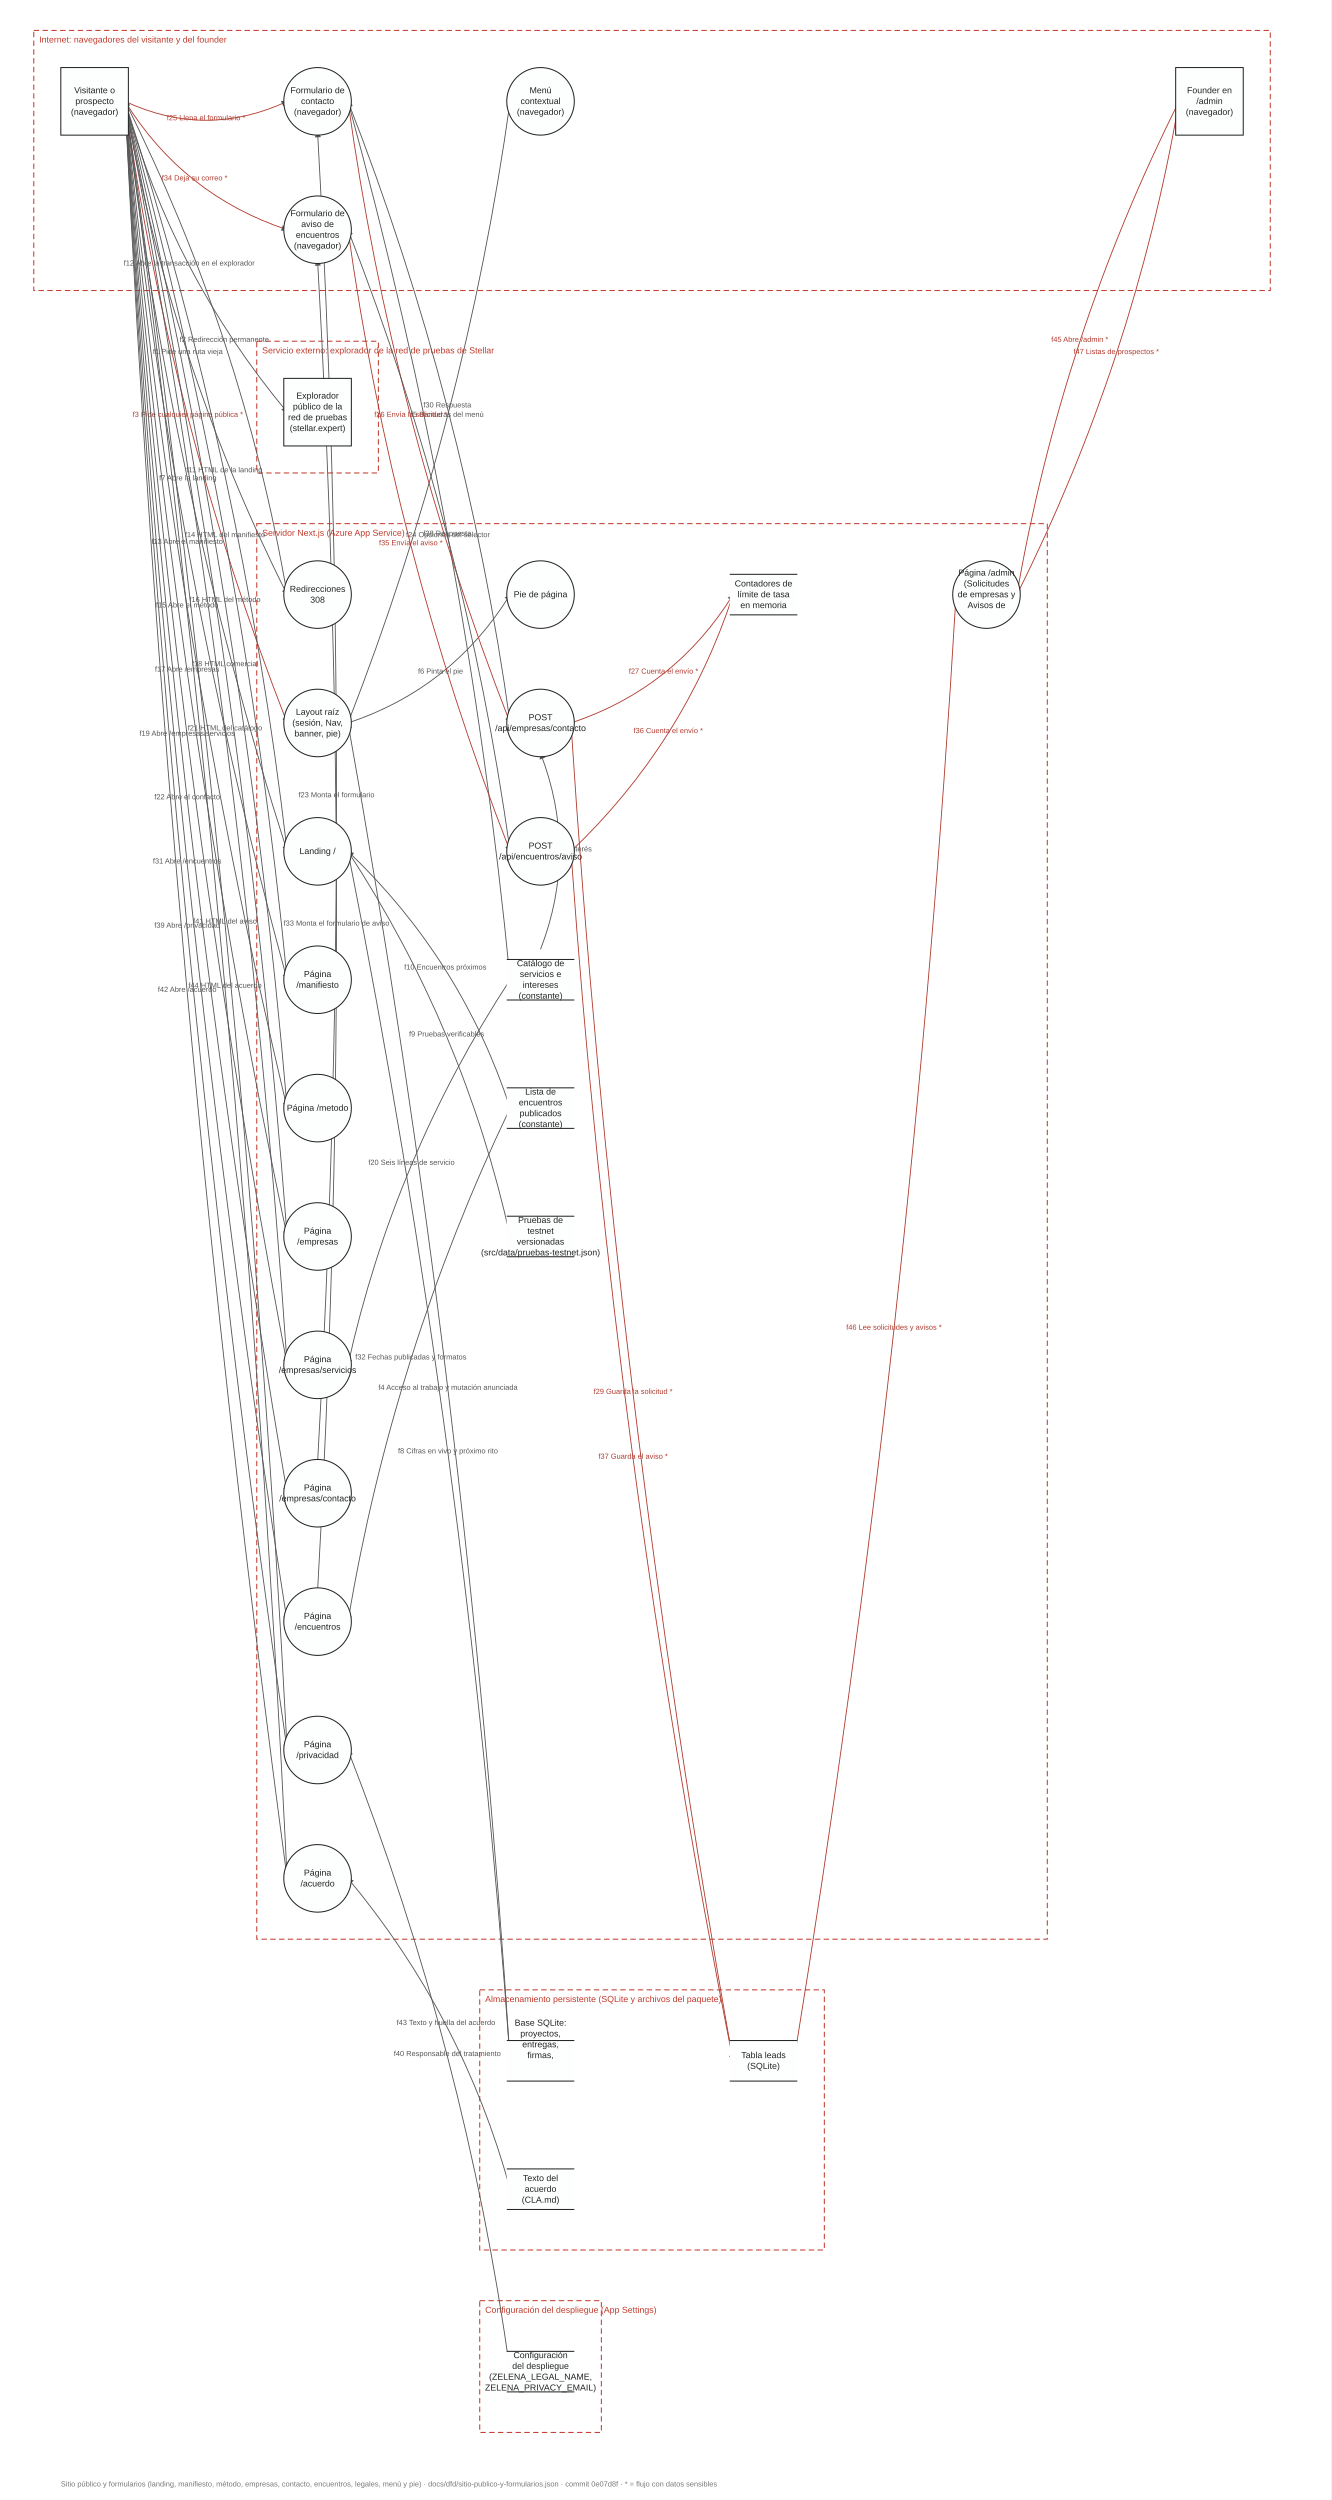
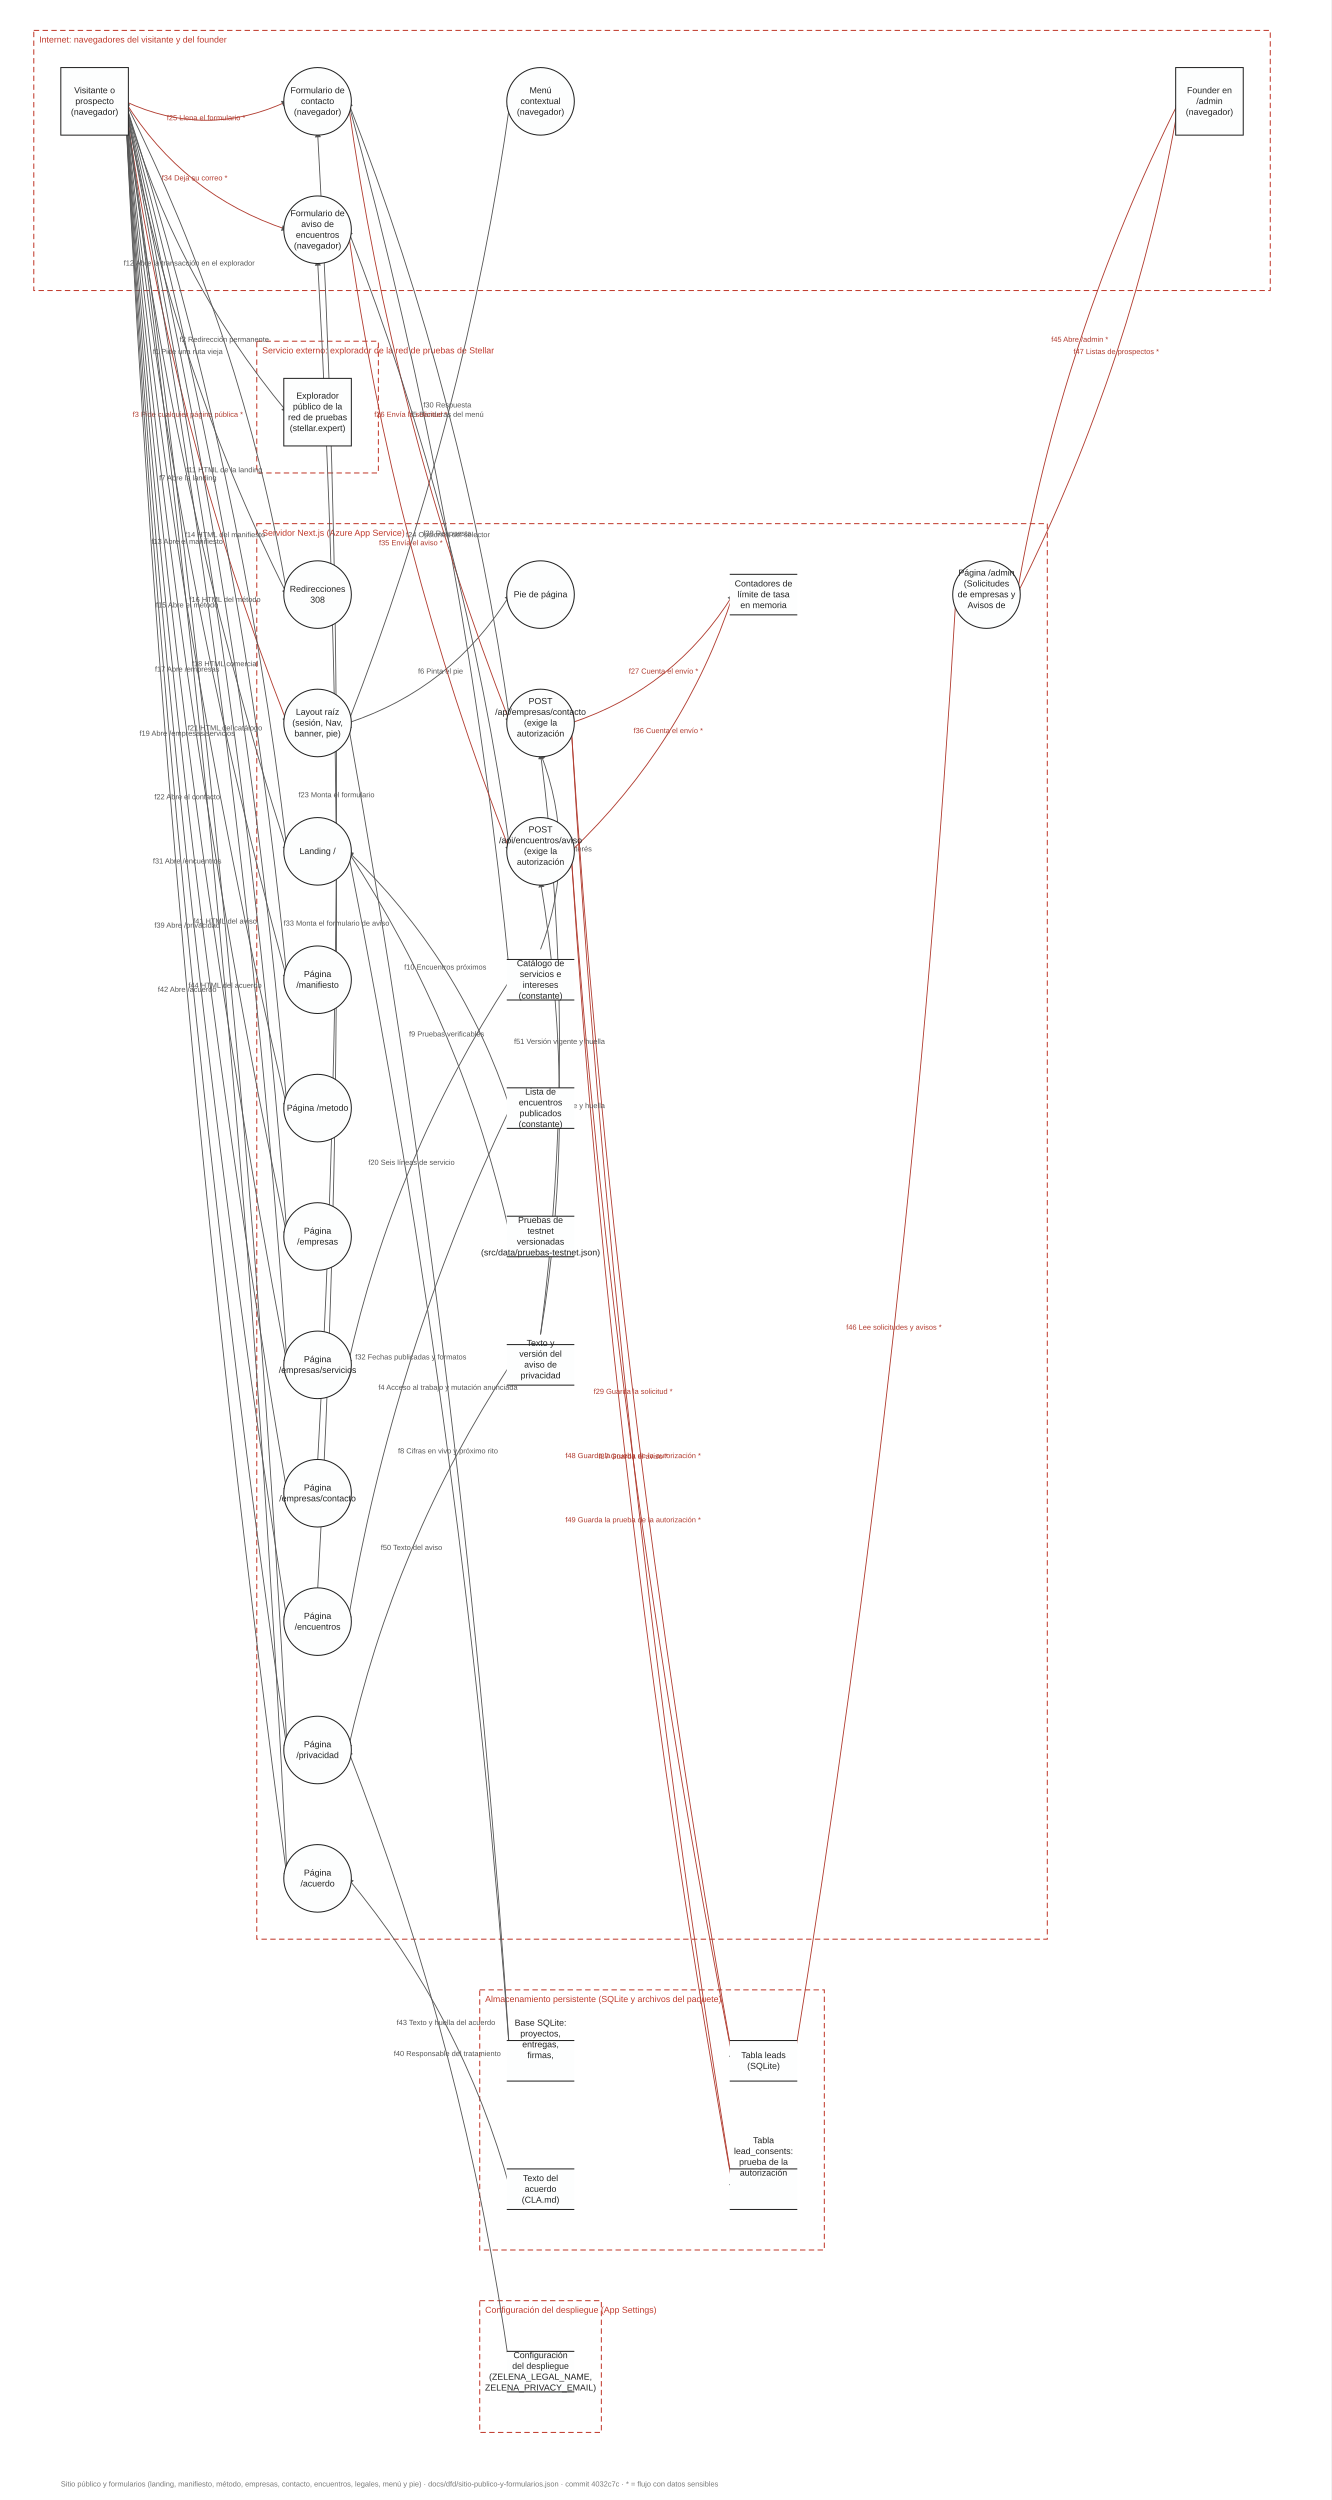
<svg xmlns="http://www.w3.org/2000/svg" viewBox="0 0 1970 3700" width="1970" height="3700" font-family="Segoe UI, Arial, sans-serif" font-size="13">
  <defs>
    <marker id="punta" viewBox="0 0 10 10" refX="9" refY="5" markerWidth="7" markerHeight="7" orient="auto-start-reverse">
      <path d="M0,0 L10,5 L0,10 z" fill="#555" />
    </marker>
  </defs>
  <rect width="1970" height="3700" fill="#ffffff" />
  <rect x="50" y="45" width="1830" height="385" fill="none" stroke="#c0392b" stroke-width="1.5" stroke-dasharray="8 5" />
  <text x="58" y="63" fill="#c0392b">Internet: navegadores del visitante y del founder</text>
  <rect x="380" y="505" width="180" height="195" fill="none" stroke="#c0392b" stroke-width="1.5" stroke-dasharray="8 5" />
  <text x="388" y="523" fill="#c0392b">Servicio externo: explorador de la red de pruebas de Stellar</text>
  <rect x="380" y="775" width="1170" height="2095" fill="none" stroke="#c0392b" stroke-width="1.5" stroke-dasharray="8 5" />
  <text x="388" y="793" fill="#c0392b">Servidor Next.js (Azure App Service)</text>
  <rect x="710" y="2945" width="510" height="385" fill="none" stroke="#c0392b" stroke-width="1.5" stroke-dasharray="8 5" />
  <text x="718" y="2963" fill="#c0392b">Almacenamiento persistente (SQLite y archivos del paquete)</text>
  <rect x="710" y="3405" width="180" height="195" fill="none" stroke="#c0392b" stroke-width="1.5" stroke-dasharray="8 5" />
  <text x="718" y="3423" fill="#c0392b">Configuración del despliegue (App Settings)</text>
  <path d="M185,150 Q251,533 425,880" fill="none" stroke="#555" stroke-width="1.3" marker-end="url(#punta)" />
  <text x="278" y="524" text-anchor="middle" font-size="11" fill="#555">f1 Pide una ruta vieja</text>
  <path d="M425,880 Q359,497 185,150" fill="none" stroke="#555" stroke-width="1.3" marker-end="url(#punta)" />
  <text x="332" y="506" text-anchor="middle" font-size="11" fill="#555">f2 Redirección permanente</text>
  <path d="M185,150 Q251,624 425,1070" fill="none" stroke="#b03a2e" stroke-width="1.3" marker-end="url(#punta)" />
  <text x="278" y="617" text-anchor="middle" font-size="11" fill="#b03a2e">f3 Pide cualquier página pública *</text>
  <path d="M755,3050 Q691,2054 515,1070" fill="none" stroke="#555" stroke-width="1.3" marker-end="url(#punta)" />
  <text x="663" y="2057" text-anchor="middle" font-size="11" fill="#555">f4 Acceso al trabajo y mutación anunciada</text>
  <path d="M515,1070 Q689,624 755,150" fill="none" stroke="#555" stroke-width="1.3" marker-end="url(#punta)" />
  <text x="662" y="617" text-anchor="middle" font-size="11" fill="#555">f5 Banderas del menú</text>
  <path d="M515,1070 Q669,1019 755,880" fill="none" stroke="#555" stroke-width="1.3" marker-end="url(#punta)" />
  <text x="652" y="997" text-anchor="middle" font-size="11" fill="#555">f6 Pinta el pie</text>
  <path d="M185,150 Q251,717 425,1260" fill="none" stroke="#555" stroke-width="1.3" marker-end="url(#punta)" />
  <text x="278" y="711" text-anchor="middle" font-size="11" fill="#555">f7 Abre la landing</text>
  <path d="M755,3050 Q691,2147 515,1260" fill="none" stroke="#555" stroke-width="1.3" marker-end="url(#punta)" />
  <text x="663" y="2151" text-anchor="middle" font-size="11" fill="#555">f8 Cifras en vivo y próximo rito</text>
  <path d="M755,1830 Q687,1523 515,1260" fill="none" stroke="#555" stroke-width="1.3" marker-end="url(#punta)" />
  <text x="661" y="1534" text-anchor="middle" font-size="11" fill="#555">f9 Pruebas verificables</text>
  <path d="M755,1640 Q683,1420 515,1260" fill="none" stroke="#555" stroke-width="1.3" marker-end="url(#punta)" />
  <text x="659" y="1435" text-anchor="middle" font-size="11" fill="#555">f10 Encuentros próximos</text>
  <path d="M425,1260 Q359,693 185,150" fill="none" stroke="#555" stroke-width="1.3" marker-end="url(#punta)" />
  <text x="332" y="699" text-anchor="middle" font-size="11" fill="#555">f11 HTML de la landing</text>
  <path d="M185,150 Q255,406 425,610" fill="none" stroke="#555" stroke-width="1.3" marker-end="url(#punta)" />
  <text x="280" y="393" text-anchor="middle" font-size="11" fill="#555">f12 Abre la transacción en el explorador</text>
  <path d="M185,150 Q249,810 425,1450" fill="none" stroke="#555" stroke-width="1.3" marker-end="url(#punta)" />
  <text x="277" y="805" text-anchor="middle" font-size="11" fill="#555">f13 Abre el manifiesto</text>
  <path d="M425,1450 Q361,790 185,150" fill="none" stroke="#555" stroke-width="1.3" marker-end="url(#punta)" />
  <text x="333" y="795" text-anchor="middle" font-size="11" fill="#555">f14 HTML del manifiesto</text>
  <path d="M185,150 Q249,903 425,1640" fill="none" stroke="#555" stroke-width="1.3" marker-end="url(#punta)" />
  <text x="277" y="899" text-anchor="middle" font-size="11" fill="#555">f15 Abre el método</text>
  <path d="M425,1640 Q361,887 185,150" fill="none" stroke="#555" stroke-width="1.3" marker-end="url(#punta)" />
  <text x="333" y="891" text-anchor="middle" font-size="11" fill="#555">f16 HTML del método</text>
  <path d="M185,150 Q249,998 425,1830" fill="none" stroke="#555" stroke-width="1.3" marker-end="url(#punta)" />
  <text x="277" y="994" text-anchor="middle" font-size="11" fill="#555">f17 Abre /empresas</text>
  <path d="M425,1830 Q361,982 185,150" fill="none" stroke="#555" stroke-width="1.3" marker-end="url(#punta)" />
  <text x="333" y="986" text-anchor="middle" font-size="11" fill="#555">f18 HTML comercial</text>
  <path d="M185,150 Q249,1093 425,2020" fill="none" stroke="#555" stroke-width="1.3" marker-end="url(#punta)" />
  <text x="277" y="1089" text-anchor="middle" font-size="11" fill="#555">f19 Abre /empresas/servicios</text>
  <path d="M755,1450 Q583,1713 515,2020" fill="none" stroke="#555" stroke-width="1.3" marker-end="url(#punta)" />
  <text x="609" y="1724" text-anchor="middle" font-size="11" fill="#555">f20 Seis líneas de servicio</text>
  <path d="M425,2020 Q361,1077 185,150" fill="none" stroke="#555" stroke-width="1.3" marker-end="url(#punta)" />
  <text x="333" y="1081" text-anchor="middle" font-size="11" fill="#555">f21 HTML del catálogo</text>
  <path d="M185,150 Q249,1186 425,2210" fill="none" stroke="#555" stroke-width="1.3" marker-end="url(#punta)" />
  <text x="277" y="1183" text-anchor="middle" font-size="11" fill="#555">f22 Abre el contacto</text>
  <path d="M470,2165 Q526,1180 470,195" fill="none" stroke="#555" stroke-width="1.3" marker-end="url(#punta)" />
  <text x="498" y="1180" text-anchor="middle" font-size="11" fill="#555">f23 Monta el formulario</text>
  <path d="M755,1450 Q691,790 515,150" fill="none" stroke="#555" stroke-width="1.3" marker-end="url(#punta)" />
  <text x="663" y="795" text-anchor="middle" font-size="11" fill="#555">f24 Opciones del selector</text>
  <path d="M185,150 Q305,206 425,150" fill="none" stroke="#b03a2e" stroke-width="1.3" marker-end="url(#punta)" />
  <text x="305" y="178" text-anchor="middle" font-size="11" fill="#b03a2e">f25 Llena el formulario *</text>
  <path d="M515,150 Q581,624 755,1070" fill="none" stroke="#b03a2e" stroke-width="1.3" marker-end="url(#punta)" />
  <text x="608" y="617" text-anchor="middle" font-size="11" fill="#b03a2e">f26 Envía la solicitud *</text>
  <path d="M845,1070 Q999,1019 1085,880" fill="none" stroke="#b03a2e" stroke-width="1.3" marker-end="url(#punta)" />
  <text x="982" y="997" text-anchor="middle" font-size="11" fill="#b03a2e">f27 Cuenta el envío *</text>
  <path d="M800,1405 Q856,1260 800,1115" fill="none" stroke="#555" stroke-width="1.3" marker-end="url(#punta)" />
  <text x="828" y="1260" text-anchor="middle" font-size="11" fill="#555">f28 Valida el interés</text>
  <path d="M845,1070 Q909,2066 1085,3050" fill="none" stroke="#b03a2e" stroke-width="1.3" marker-end="url(#punta)" />
  <text x="937" y="2063" text-anchor="middle" font-size="11" fill="#b03a2e">f29 Guarda la solicitud *</text>
  <path d="M755,1070 Q689,596 515,150" fill="none" stroke="#555" stroke-width="1.3" marker-end="url(#punta)" />
  <text x="662" y="603" text-anchor="middle" font-size="11" fill="#555">f30 Respuesta</text>
  <path d="M185,150 Q249,1281 425,2400" fill="none" stroke="#555" stroke-width="1.3" marker-end="url(#punta)" />
  <text x="277" y="1278" text-anchor="middle" font-size="11" fill="#555">f31 Abre /encuentros</text>
  <path d="M755,1640 Q581,2004 515,2400" fill="none" stroke="#555" stroke-width="1.3" marker-end="url(#punta)" />
  <text x="608" y="2012" text-anchor="middle" font-size="11" fill="#555">f32 Fechas publicadas y formatos</text>
  <path d="M470,2355 Q526,1370 470,385" fill="none" stroke="#555" stroke-width="1.3" marker-end="url(#punta)" />
  <text x="498" y="1370" text-anchor="middle" font-size="11" fill="#555">f33 Monta el formulario de aviso</text>
  <path d="M185,150 Q271,289 425,340" fill="none" stroke="#b03a2e" stroke-width="1.3" marker-end="url(#punta)" />
  <text x="288" y="267" text-anchor="middle" font-size="11" fill="#b03a2e">f34 Deja su correo *</text>
  <path d="M515,340 Q581,814 755,1260" fill="none" stroke="#b03a2e" stroke-width="1.3" marker-end="url(#punta)" />
  <text x="608" y="807" text-anchor="middle" font-size="11" fill="#b03a2e">f35 Envía el aviso *</text>
  <path d="M845,1260 Q1013,1100 1085,880" fill="none" stroke="#b03a2e" stroke-width="1.3" marker-end="url(#punta)" />
  <text x="989" y="1085" text-anchor="middle" font-size="11" fill="#b03a2e">f36 Cuenta el envío *</text>
  <path d="M845,1260 Q909,2163 1085,3050" fill="none" stroke="#b03a2e" stroke-width="1.3" marker-end="url(#punta)" />
  <text x="937" y="2159" text-anchor="middle" font-size="11" fill="#b03a2e">f37 Guarda el aviso *</text>
  <path d="M755,1260 Q689,786 515,340" fill="none" stroke="#555" stroke-width="1.3" marker-end="url(#punta)" />
  <text x="662" y="793" text-anchor="middle" font-size="11" fill="#555">f38 Respuesta</text>
  <path d="M185,150 Q249,1376 425,2590" fill="none" stroke="#555" stroke-width="1.3" marker-end="url(#punta)" />
  <text x="277" y="1373" text-anchor="middle" font-size="11" fill="#555">f39 Abre /privacidad</text>
  <path d="M755,3510 Q689,3036 515,2590" fill="none" stroke="#555" stroke-width="1.3" marker-end="url(#punta)" />
  <text x="662" y="3043" text-anchor="middle" font-size="11" fill="#555">f40 Responsable del tratamiento</text>
  <path d="M425,2590 Q361,1364 185,150" fill="none" stroke="#555" stroke-width="1.3" marker-end="url(#punta)" />
  <text x="333" y="1367" text-anchor="middle" font-size="11" fill="#555">f41 HTML del aviso</text>
  <path d="M185,150 Q249,1471 425,2780" fill="none" stroke="#555" stroke-width="1.3" marker-end="url(#punta)" />
  <text x="277" y="1468" text-anchor="middle" font-size="11" fill="#555">f42 Abre /acuerdo</text>
  <path d="M755,3240 Q685,2984 515,2780" fill="none" stroke="#555" stroke-width="1.3" marker-end="url(#punta)" />
  <text x="660" y="2997" text-anchor="middle" font-size="11" fill="#555">f43 Texto y huella del acuerdo</text>
  <path d="M425,2780 Q361,1459 185,150" fill="none" stroke="#555" stroke-width="1.3" marker-end="url(#punta)" />
  <text x="333" y="1462" text-anchor="middle" font-size="11" fill="#555">f44 HTML del acuerdo</text>
  <path d="M1745,150 Q1571,497 1505,880" fill="none" stroke="#b03a2e" stroke-width="1.3" marker-end="url(#punta)" />
  <text x="1598" y="506" text-anchor="middle" font-size="11" fill="#b03a2e">f45 Abre /admin *</text>
  <path d="M1175,3050 Q1351,1971 1415,880" fill="none" stroke="#b03a2e" stroke-width="1.3" marker-end="url(#punta)" />
  <text x="1323" y="1968" text-anchor="middle" font-size="11" fill="#b03a2e">f46 Lee solicitudes y avisos *</text>
  <path d="M1505,880 Q1679,533 1745,150" fill="none" stroke="#b03a2e" stroke-width="1.3" marker-end="url(#punta)" />
  <text x="1652" y="524" text-anchor="middle" font-size="11" fill="#b03a2e">f47 Listas de prospectos *</text>
+   <path d="M845,1070 Q909,2161 1085,3240" fill="none" stroke="#b03a2e" stroke-width="1.3" marker-end="url(#punta)" />
+   <text x="937" y="2158" text-anchor="middle" font-size="11" fill="#b03a2e">f48 Guarda la prueba de la autorización *</text>
+   <path d="M845,1260 Q909,2256 1085,3240" fill="none" stroke="#b03a2e" stroke-width="1.3" marker-end="url(#punta)" />
+   <text x="937" y="2253" text-anchor="middle" font-size="11" fill="#b03a2e">f49 Guarda la prueba de la autorización *</text>
+   <path d="M755,2020 Q583,2283 515,2590" fill="none" stroke="#555" stroke-width="1.3" marker-end="url(#punta)" />
+   <text x="609" y="2294" text-anchor="middle" font-size="11" fill="#555">f50 Texto del aviso</text>
+   <path d="M800,1975 Q856,1545 800,1115" fill="none" stroke="#555" stroke-width="1.3" marker-end="url(#punta)" />
+   <text x="828" y="1545" text-anchor="middle" font-size="11" fill="#555">f51 Versión vigente y huella</text>
+   <path d="M800,1975 Q856,1640 800,1305" fill="none" stroke="#555" stroke-width="1.3" marker-end="url(#punta)" />
+   <text x="828" y="1640" text-anchor="middle" font-size="11" fill="#555">f52 Versión vigente y huella</text>
  <rect x="90" y="100" width="100" height="100" fill="#fdfefe" stroke="#222" stroke-width="1.5" />
  <text x="140" y="138" text-anchor="middle" fill="#222">Visitante o</text>
  <text x="140" y="154" text-anchor="middle" fill="#222">prospecto</text>
  <text x="140" y="170" text-anchor="middle" fill="#222">(navegador)</text>
  <rect x="1740" y="100" width="100" height="100" fill="#fdfefe" stroke="#222" stroke-width="1.5" />
  <text x="1790" y="138" text-anchor="middle" fill="#222">Founder en</text>
  <text x="1790" y="154" text-anchor="middle" fill="#222">/admin</text>
  <text x="1790" y="170" text-anchor="middle" fill="#222">(navegador)</text>
  <rect x="420" y="560" width="100" height="100" fill="#fdfefe" stroke="#222" stroke-width="1.5" />
  <text x="470" y="590" text-anchor="middle" fill="#222">Explorador</text>
  <text x="470" y="606" text-anchor="middle" fill="#222">público de la</text>
  <text x="470" y="622" text-anchor="middle" fill="#222">red de pruebas</text>
  <text x="470" y="638" text-anchor="middle" fill="#222">(stellar.expert)</text>
  <circle cx="470" cy="880" r="50" fill="#fdfefe" stroke="#222" stroke-width="1.5" />
  <text x="470" y="876" text-anchor="middle" fill="#222">Redirecciones</text>
  <text x="470" y="892" text-anchor="middle" fill="#222">308</text>
  <circle cx="470" cy="1070" r="50" fill="#fdfefe" stroke="#222" stroke-width="1.5" />
  <text x="470" y="1058" text-anchor="middle" fill="#222">Layout raíz</text>
  <text x="470" y="1074" text-anchor="middle" fill="#222">(sesión, Nav,</text>
  <text x="470" y="1090" text-anchor="middle" fill="#222">banner, pie)</text>
  <circle cx="800" cy="150" r="50" fill="#fdfefe" stroke="#222" stroke-width="1.5" />
  <text x="800" y="138" text-anchor="middle" fill="#222">Menú</text>
  <text x="800" y="154" text-anchor="middle" fill="#222">contextual</text>
  <text x="800" y="170" text-anchor="middle" fill="#222">(navegador)</text>
  <circle cx="800" cy="880" r="50" fill="#fdfefe" stroke="#222" stroke-width="1.5" />
  <text x="800" y="884" text-anchor="middle" fill="#222">Pie de página</text>
  <circle cx="470" cy="1260" r="50" fill="#fdfefe" stroke="#222" stroke-width="1.5" />
  <text x="470" y="1264" text-anchor="middle" fill="#222">Landing /</text>
  <circle cx="470" cy="1450" r="50" fill="#fdfefe" stroke="#222" stroke-width="1.5" />
  <text x="470" y="1446" text-anchor="middle" fill="#222">Página</text>
  <text x="470" y="1462" text-anchor="middle" fill="#222">/manifiesto</text>
  <circle cx="470" cy="1640" r="50" fill="#fdfefe" stroke="#222" stroke-width="1.5" />
  <text x="470" y="1644" text-anchor="middle" fill="#222">Página /metodo</text>
  <circle cx="470" cy="1830" r="50" fill="#fdfefe" stroke="#222" stroke-width="1.5" />
  <text x="470" y="1826" text-anchor="middle" fill="#222">Página</text>
  <text x="470" y="1842" text-anchor="middle" fill="#222">/empresas</text>
  <circle cx="470" cy="2020" r="50" fill="#fdfefe" stroke="#222" stroke-width="1.5" />
  <text x="470" y="2016" text-anchor="middle" fill="#222">Página</text>
  <text x="470" y="2032" text-anchor="middle" fill="#222">/empresas/servicios</text>
  <circle cx="470" cy="2210" r="50" fill="#fdfefe" stroke="#222" stroke-width="1.5" />
  <text x="470" y="2206" text-anchor="middle" fill="#222">Página</text>
  <text x="470" y="2222" text-anchor="middle" fill="#222">/empresas/contacto</text>
  <circle cx="470" cy="2400" r="50" fill="#fdfefe" stroke="#222" stroke-width="1.5" />
  <text x="470" y="2396" text-anchor="middle" fill="#222">Página</text>
  <text x="470" y="2412" text-anchor="middle" fill="#222">/encuentros</text>
  <circle cx="470" cy="2590" r="50" fill="#fdfefe" stroke="#222" stroke-width="1.5" />
  <text x="470" y="2586" text-anchor="middle" fill="#222">Página</text>
  <text x="470" y="2602" text-anchor="middle" fill="#222">/privacidad</text>
  <circle cx="470" cy="2780" r="50" fill="#fdfefe" stroke="#222" stroke-width="1.5" />
  <text x="470" y="2776" text-anchor="middle" fill="#222">Página</text>
  <text x="470" y="2792" text-anchor="middle" fill="#222">/acuerdo</text>
  <circle cx="470" cy="150" r="50" fill="#fdfefe" stroke="#222" stroke-width="1.5" />
  <text x="470" y="138" text-anchor="middle" fill="#222">Formulario de</text>
  <text x="470" y="154" text-anchor="middle" fill="#222">contacto</text>
  <text x="470" y="170" text-anchor="middle" fill="#222">(navegador)</text>
  <circle cx="470" cy="340" r="50" fill="#fdfefe" stroke="#222" stroke-width="1.5" />
  <text x="470" y="320" text-anchor="middle" fill="#222">Formulario de</text>
  <text x="470" y="336" text-anchor="middle" fill="#222">aviso de</text>
  <text x="470" y="352" text-anchor="middle" fill="#222">encuentros</text>
  <text x="470" y="368" text-anchor="middle" fill="#222">(navegador)</text>
  <circle cx="800" cy="1070" r="50" fill="#fdfefe" stroke="#222" stroke-width="1.5" />
-   <text x="800" y="1066" text-anchor="middle" fill="#222">POST</text>
-   <text x="800" y="1082" text-anchor="middle" fill="#222">/api/empresas/contacto</text>
+   <text x="800" y="1042" text-anchor="middle" fill="#222">POST</text>
+   <text x="800" y="1058" text-anchor="middle" fill="#222">/api/empresas/contacto</text>
+   <text x="800" y="1074" text-anchor="middle" fill="#222">(exige la</text>
+   <text x="800" y="1090" text-anchor="middle" fill="#222">autorización</text>
  <circle cx="800" cy="1260" r="50" fill="#fdfefe" stroke="#222" stroke-width="1.5" />
-   <text x="800" y="1256" text-anchor="middle" fill="#222">POST</text>
-   <text x="800" y="1272" text-anchor="middle" fill="#222">/api/encuentros/aviso</text>
+   <text x="800" y="1232" text-anchor="middle" fill="#222">POST</text>
+   <text x="800" y="1248" text-anchor="middle" fill="#222">/api/encuentros/aviso</text>
+   <text x="800" y="1264" text-anchor="middle" fill="#222">(exige la</text>
+   <text x="800" y="1280" text-anchor="middle" fill="#222">autorización</text>
  <circle cx="1460" cy="880" r="50" fill="#fdfefe" stroke="#222" stroke-width="1.5" />
  <text x="1460" y="852" text-anchor="middle" fill="#222">Página /admin</text>
  <text x="1460" y="868" text-anchor="middle" fill="#222">(Solicitudes</text>
  <text x="1460" y="884" text-anchor="middle" fill="#222">de empresas y</text>
  <text x="1460" y="900" text-anchor="middle" fill="#222">Avisos de</text>
  <rect x="1080" y="3020" width="100" height="60" fill="#fdfefe" stroke="none" />
  <line x1="1080" y1="3020" x2="1180" y2="3020" stroke="#222" stroke-width="1.5" />
  <line x1="1080" y1="3080" x2="1180" y2="3080" stroke="#222" stroke-width="1.5" />
  <text x="1130" y="3046" text-anchor="middle" fill="#222">Tabla leads</text>
  <text x="1130" y="3062" text-anchor="middle" fill="#222">(SQLite)</text>
+   <rect x="1080" y="3210" width="100" height="60" fill="#fdfefe" stroke="none" />
+   <line x1="1080" y1="3210" x2="1180" y2="3210" stroke="#222" stroke-width="1.5" />
+   <line x1="1080" y1="3270" x2="1180" y2="3270" stroke="#222" stroke-width="1.5" />
+   <text x="1130" y="3172" text-anchor="middle" fill="#222">Tabla</text>
+   <text x="1130" y="3188" text-anchor="middle" fill="#222">lead_consents:</text>
+   <text x="1130" y="3204" text-anchor="middle" fill="#222">prueba de la</text>
+   <text x="1130" y="3220" text-anchor="middle" fill="#222">autorización</text>
  <rect x="750" y="3020" width="100" height="60" fill="#fdfefe" stroke="none" />
  <line x1="750" y1="3020" x2="850" y2="3020" stroke="#222" stroke-width="1.5" />
  <line x1="750" y1="3080" x2="850" y2="3080" stroke="#222" stroke-width="1.5" />
  <text x="800" y="2998" text-anchor="middle" fill="#222">Base SQLite:</text>
  <text x="800" y="3014" text-anchor="middle" fill="#222">proyectos,</text>
  <text x="800" y="3030" text-anchor="middle" fill="#222">entregas,</text>
  <text x="800" y="3046" text-anchor="middle" fill="#222">firmas,</text>
  <rect x="1080" y="850" width="100" height="60" fill="#fdfefe" stroke="none" />
  <line x1="1080" y1="850" x2="1180" y2="850" stroke="#222" stroke-width="1.5" />
  <line x1="1080" y1="910" x2="1180" y2="910" stroke="#222" stroke-width="1.5" />
  <text x="1130" y="868" text-anchor="middle" fill="#222">Contadores de</text>
  <text x="1130" y="884" text-anchor="middle" fill="#222">límite de tasa</text>
  <text x="1130" y="900" text-anchor="middle" fill="#222">en memoria</text>
  <rect x="750" y="1420" width="100" height="60" fill="#fdfefe" stroke="none" />
  <line x1="750" y1="1420" x2="850" y2="1420" stroke="#222" stroke-width="1.5" />
  <line x1="750" y1="1480" x2="850" y2="1480" stroke="#222" stroke-width="1.5" />
  <text x="800" y="1430" text-anchor="middle" fill="#222">Catálogo de</text>
  <text x="800" y="1446" text-anchor="middle" fill="#222">servicios e</text>
  <text x="800" y="1462" text-anchor="middle" fill="#222">intereses</text>
  <text x="800" y="1478" text-anchor="middle" fill="#222">(constante)</text>
  <rect x="750" y="1610" width="100" height="60" fill="#fdfefe" stroke="none" />
  <line x1="750" y1="1610" x2="850" y2="1610" stroke="#222" stroke-width="1.5" />
  <line x1="750" y1="1670" x2="850" y2="1670" stroke="#222" stroke-width="1.5" />
  <text x="800" y="1620" text-anchor="middle" fill="#222">Lista de</text>
  <text x="800" y="1636" text-anchor="middle" fill="#222">encuentros</text>
  <text x="800" y="1652" text-anchor="middle" fill="#222">publicados</text>
  <text x="800" y="1668" text-anchor="middle" fill="#222">(constante)</text>
  <rect x="750" y="1800" width="100" height="60" fill="#fdfefe" stroke="none" />
  <line x1="750" y1="1800" x2="850" y2="1800" stroke="#222" stroke-width="1.5" />
  <line x1="750" y1="1860" x2="850" y2="1860" stroke="#222" stroke-width="1.5" />
  <text x="800" y="1810" text-anchor="middle" fill="#222">Pruebas de</text>
  <text x="800" y="1826" text-anchor="middle" fill="#222">testnet</text>
  <text x="800" y="1842" text-anchor="middle" fill="#222">versionadas</text>
  <text x="800" y="1858" text-anchor="middle" fill="#222">(src/data/pruebas-testnet.json)</text>
  <rect x="750" y="3210" width="100" height="60" fill="#fdfefe" stroke="none" />
  <line x1="750" y1="3210" x2="850" y2="3210" stroke="#222" stroke-width="1.5" />
  <line x1="750" y1="3270" x2="850" y2="3270" stroke="#222" stroke-width="1.5" />
  <text x="800" y="3228" text-anchor="middle" fill="#222">Texto del</text>
  <text x="800" y="3244" text-anchor="middle" fill="#222">acuerdo</text>
  <text x="800" y="3260" text-anchor="middle" fill="#222">(CLA.md)</text>
  <rect x="750" y="3480" width="100" height="60" fill="#fdfefe" stroke="none" />
  <line x1="750" y1="3480" x2="850" y2="3480" stroke="#222" stroke-width="1.5" />
  <line x1="750" y1="3540" x2="850" y2="3540" stroke="#222" stroke-width="1.5" />
  <text x="800" y="3490" text-anchor="middle" fill="#222">Configuración</text>
  <text x="800" y="3506" text-anchor="middle" fill="#222">del despliegue</text>
  <text x="800" y="3522" text-anchor="middle" fill="#222">(ZELENA_LEGAL_NAME,</text>
  <text x="800" y="3538" text-anchor="middle" fill="#222">ZELENA_PRIVACY_EMAIL)</text>
-   <text x="90" y="3680" font-size="11" fill="#777">Sitio público y formularios (landing, manifiesto, método, empresas, contacto, encuentros, legales, menú y pie) · docs/dfd/sitio-publico-y-formularios.json · commit 0e07d8f · * = flujo con datos sensibles</text>
+   <rect x="750" y="1990" width="100" height="60" fill="#fdfefe" stroke="none" />
+   <line x1="750" y1="1990" x2="850" y2="1990" stroke="#222" stroke-width="1.5" />
+   <line x1="750" y1="2050" x2="850" y2="2050" stroke="#222" stroke-width="1.5" />
+   <text x="800" y="1992" text-anchor="middle" fill="#222">Texto y</text>
+   <text x="800" y="2008" text-anchor="middle" fill="#222">versión del</text>
+   <text x="800" y="2024" text-anchor="middle" fill="#222">aviso de</text>
+   <text x="800" y="2040" text-anchor="middle" fill="#222">privacidad</text>
+   <text x="90" y="3680" font-size="11" fill="#777">Sitio público y formularios (landing, manifiesto, método, empresas, contacto, encuentros, legales, menú y pie) · docs/dfd/sitio-publico-y-formularios.json · commit 4032c7c · * = flujo con datos sensibles</text>
</svg>
